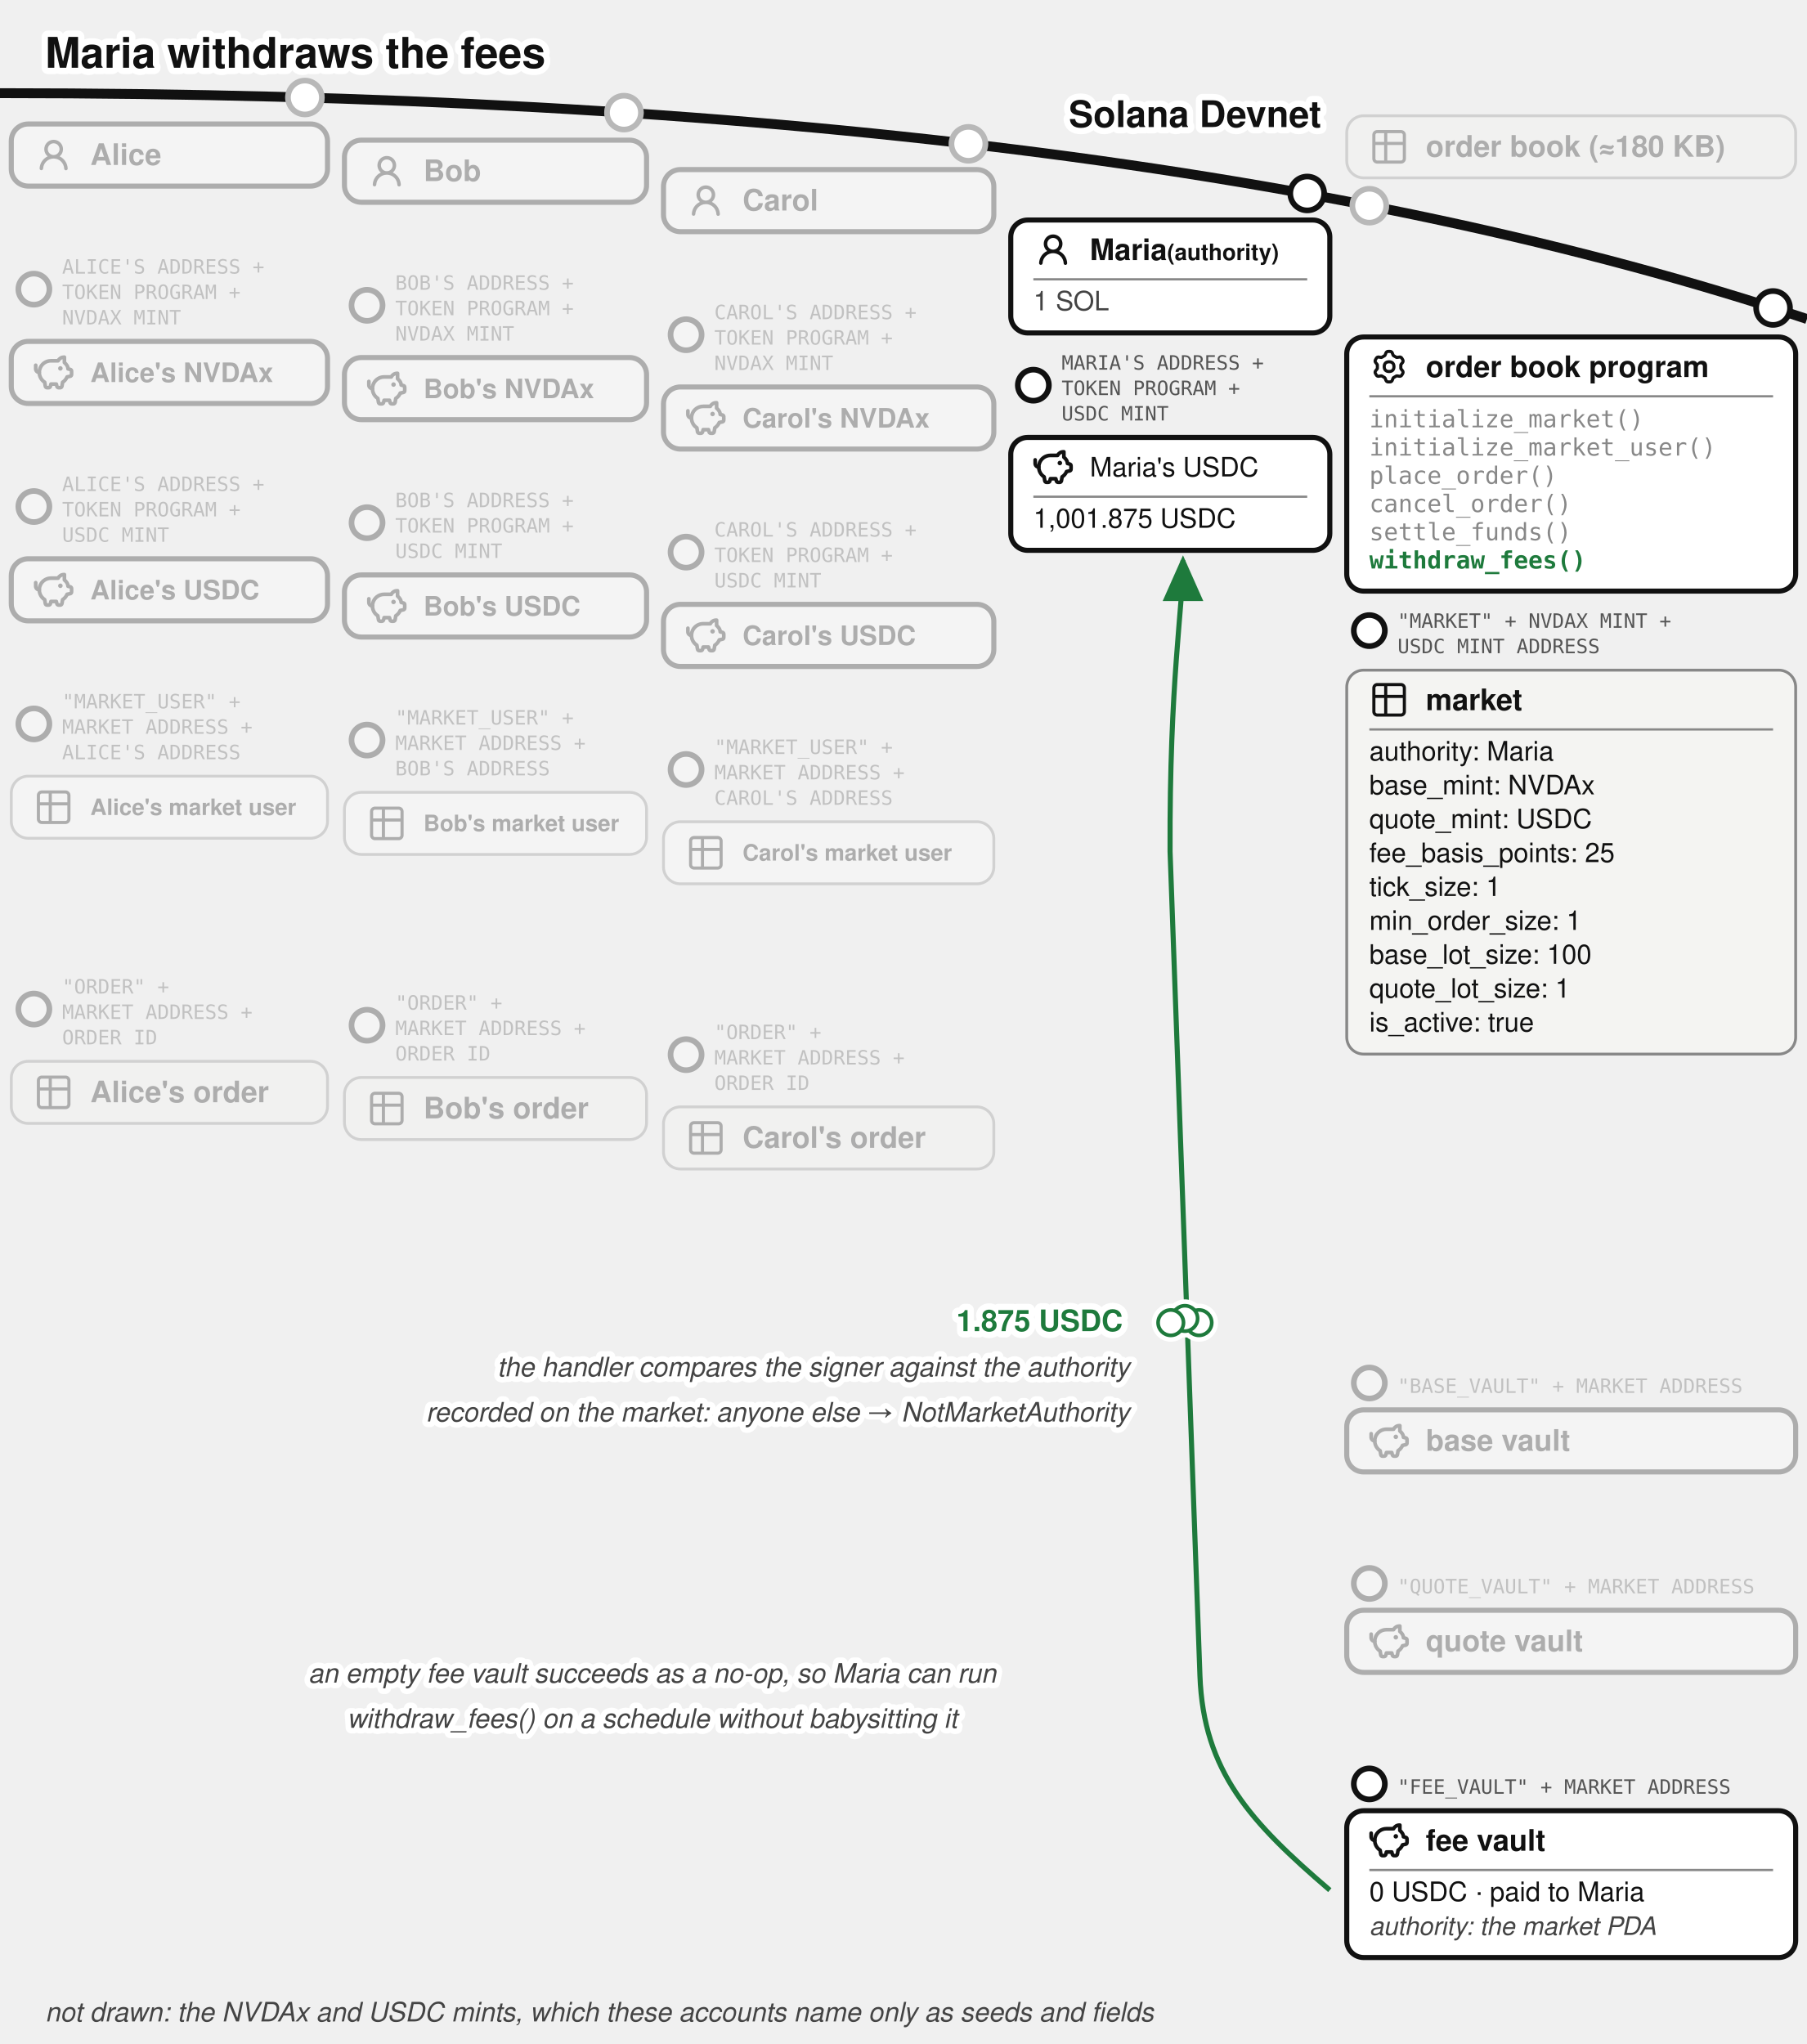
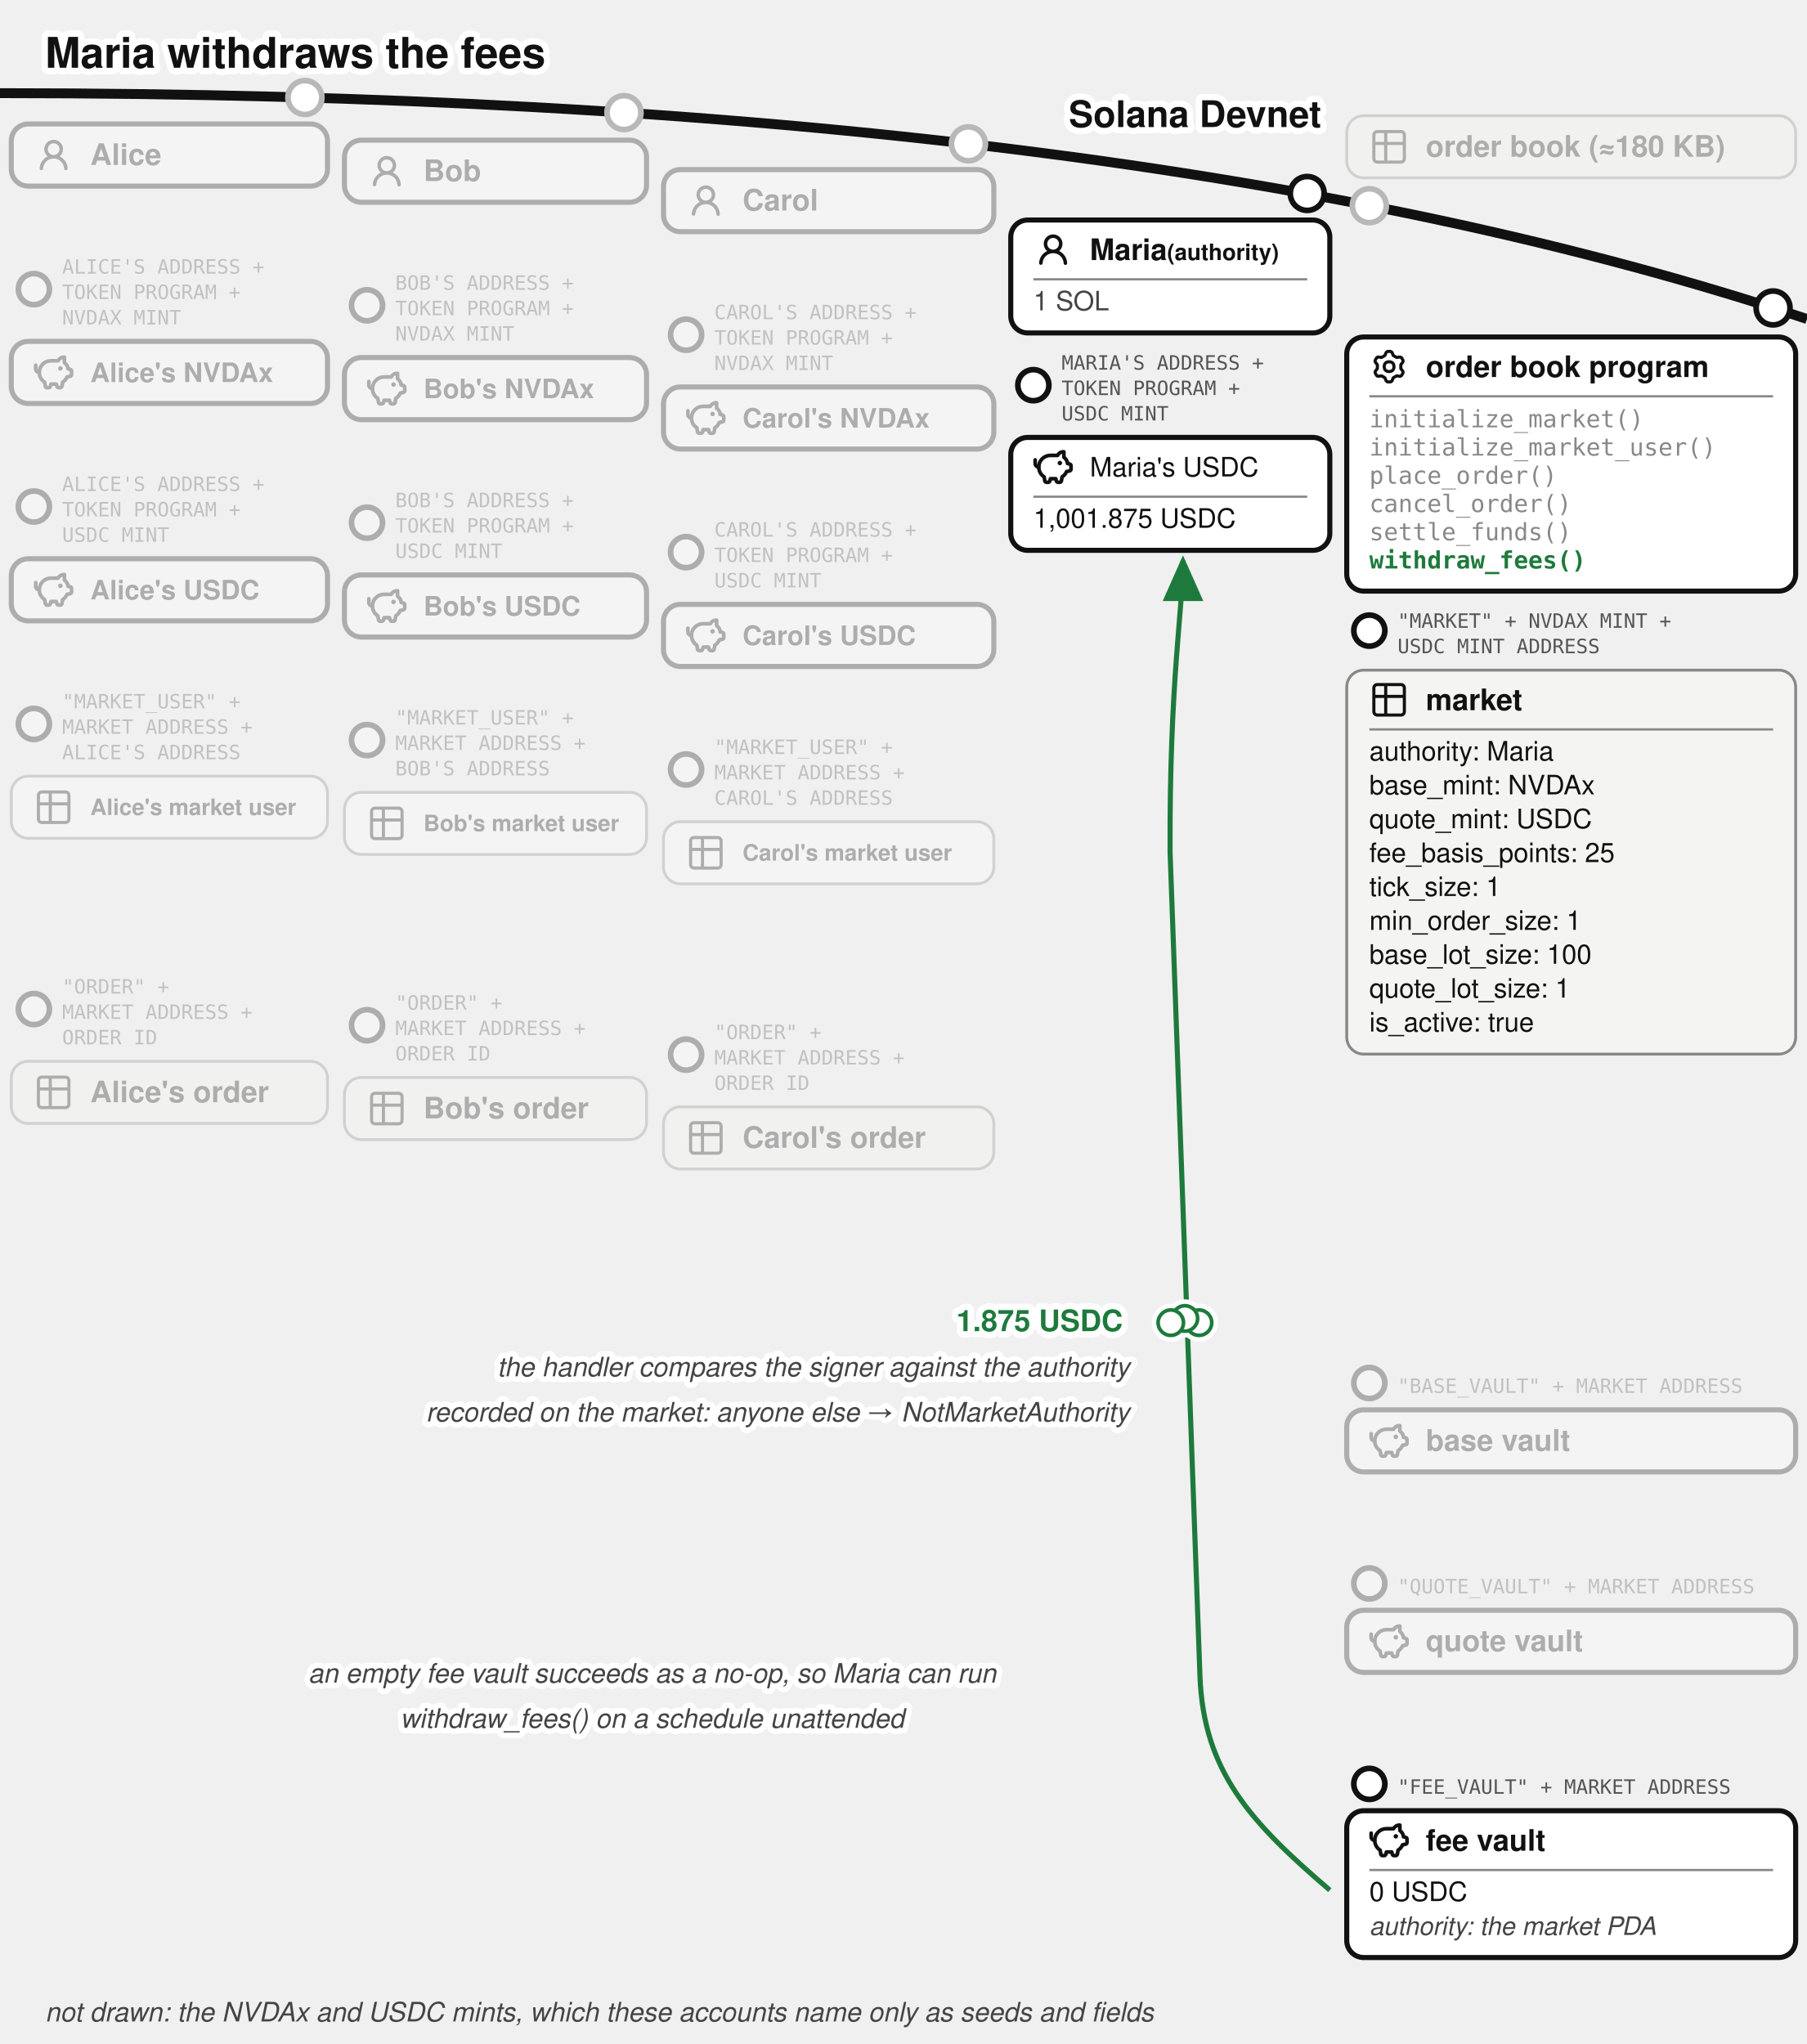
<svg xmlns="http://www.w3.org/2000/svg" viewBox="0 0 640 724" font-family="'Denim INK', Helvetica, Arial, sans-serif" fill="#111">
  <text stroke="#fff" stroke-width="4.5" paint-order="stroke" stroke-linejoin="round" x="16" y="24" font-size="15" font-weight="bold">Maria withdraws the fees</text>
  <defs>
    <marker id="order-book-withdraw-fees-arr" markerWidth="9" markerHeight="8" refX="8" refY="4" orient="auto">
      <path d="M0,0 L9,4 L0,8 z" fill="#1e7a3c" />
    </marker>
  </defs>
  <path d="M 0,33 Q 400,33 640,113" fill="none" stroke="#111" stroke-width="3.5" />
  <text stroke="#fff" stroke-width="4.5" paint-order="stroke" stroke-linejoin="round" x="468" y="45" font-size="13" font-weight="bold" text-anchor="end">Solana Devnet</text>
  <circle cx="485" cy="72.865" r="7" fill="#fff" />
  <g opacity="0.3">
    <circle cx="485" cy="72.865" r="6" fill="#fff" stroke="#111" stroke-width="2" />
    <rect x="477" y="41" width="159" height="22" rx="6" fill="#f4f4f2" stroke="#888" />
    <g transform="translate(485,45)">
      <g transform="translate(-0.195,-0.195) scale(0.6)" fill="none" stroke="#111" stroke-linecap="round" stroke-linejoin="round" stroke-width="1.843">
        <path d="M3 5a2 2 0 0 1 2-2h14a2 2 0 0 1 2 2v14a2 2 0 0 1-2 2H5a2 2 0 0 1-2-2zm0 5h18M10 3v18" />
      </g>
    </g>
    <text x="505" y="55.5" font-size="10.5" font-weight="bold">order book (≈180 KB)</text>
  </g>
  <circle cx="108" cy="34.543" r="7" fill="#fff" />
  <g opacity="0.3">
    <circle cx="108" cy="34.543" r="6" fill="#fff" stroke="#111" stroke-width="2" />
    <rect x="4" y="43.917" width="112" height="22" rx="6" fill="#fff" stroke="#111" stroke-width="1.8" />
    <g transform="translate(12,47.9168)">
      <g transform="translate(0.36,0.767) scale(0.8301)" fill="#111">
        <path d="M10.561 8.073a6 6 0 0 1 3.432 5.142a.75.75 0 1 1-1.498.07a4.5 4.5 0 0 0-8.99 0a.75.75 0 0 1-1.498-.07a6 6 0 0 1 3.431-5.142a3.999 3.999 0 1 1 5.123 0M10.5 5a2.5 2.5 0 1 0-5 0a2.5 2.5 0 0 0 5 0" />
      </g>
    </g>
    <text x="32" y="58.42" font-size="10.5" font-weight="bold">Alice</text>
  </g>
  <circle cx="221" cy="39.89" r="7" fill="#fff" />
  <g opacity="0.3">
    <circle cx="221" cy="39.89" r="6" fill="#fff" stroke="#111" stroke-width="2" />
    <rect x="122" y="49.644" width="107" height="22" rx="6" fill="#fff" stroke="#111" stroke-width="1.8" />
    <g transform="translate(130,53.6439)">
      <g transform="translate(0.36,0.767) scale(0.8301)" fill="#111">
        <path d="M10.561 8.073a6 6 0 0 1 3.432 5.142a.75.75 0 1 1-1.498.07a4.5 4.5 0 0 0-8.99 0a.75.75 0 0 1-1.498-.07a6 6 0 0 1 3.431-5.142a3.999 3.999 0 1 1 5.123 0M10.5 5a2.5 2.5 0 1 0-5 0a2.5 2.5 0 0 0 5 0" />
      </g>
    </g>
    <text x="150" y="64.14" font-size="10.5" font-weight="bold">Bob</text>
  </g>
  <circle cx="343" cy="50.945" r="7" fill="#fff" />
  <g opacity="0.3">
    <circle cx="343" cy="50.945" r="6" fill="#fff" stroke="#111" stroke-width="2" />
    <rect x="235" y="60.062" width="117" height="22" rx="6" fill="#fff" stroke="#111" stroke-width="1.8" />
    <g transform="translate(243,64.0617)">
      <g transform="translate(0.36,0.767) scale(0.8301)" fill="#111">
        <path d="M10.561 8.073a6 6 0 0 1 3.432 5.142a.75.75 0 1 1-1.498.07a4.5 4.5 0 0 0-8.99 0a.75.75 0 0 1-1.498-.07a6 6 0 0 1 3.431-5.142a3.999 3.999 0 1 1 5.123 0M10.5 5a2.5 2.5 0 1 0-5 0a2.5 2.5 0 0 0 5 0" />
      </g>
    </g>
    <text x="263" y="74.56" font-size="10.5" font-weight="bold">Carol</text>
  </g>
  <g>
    <circle cx="463" cy="68.524" r="6" fill="#fff" stroke="#111" stroke-width="2" />
    <rect x="358" y="77.936" width="113" height="40" rx="6" fill="#fff" stroke="#111" stroke-width="1.8" />
    <g transform="translate(366,81.4364)">
      <g transform="translate(0.36,0.767) scale(0.8301)" fill="#111">
        <path d="M10.561 8.073a6 6 0 0 1 3.432 5.142a.75.75 0 1 1-1.498.07a4.5 4.5 0 0 0-8.99 0a.75.75 0 0 1-1.498-.07a6 6 0 0 1 3.431-5.142a3.999 3.999 0 1 1 5.123 0M10.5 5a2.5 2.5 0 1 0-5 0a2.5 2.5 0 0 0 5 0" />
      </g>
    </g>
    <text x="386" y="92.111" font-size="10.5" font-weight="bold">Maria<tspan font-size="8"> (authority)</tspan>
    </text>
    <line x1="366" y1="98.936" x2="463" y2="98.936" stroke="#888" stroke-width="0.8" />
    <text x="366" y="109.936" font-size="9.5" fill="#444">1 SOL</text>
  </g>
  <g opacity="0.3">
    <circle cx="12" cy="102.417" r="5.5" fill="#fff" stroke="#111" stroke-width="2" />
    <text x="22" y="96.917" font-size="7" font-family="'DejaVu Sans Mono', monospace" fill="#555">ALICE'S ADDRESS +</text>
    <text x="22" y="105.917" font-size="7" font-family="'DejaVu Sans Mono', monospace" fill="#555">TOKEN PROGRAM +</text>
    <text x="22" y="114.917" font-size="7" font-family="'DejaVu Sans Mono', monospace" fill="#555">NVDAX MINT</text>
    <rect x="4" y="120.917" width="112" height="22" rx="6" fill="#fff" stroke="#111" stroke-width="1.8" />
    <g transform="translate(12,124.917)">
      <g transform="translate(-0.624,-0.624) scale(0.6353)" fill="none" stroke="#111" stroke-linecap="round" stroke-linejoin="round" stroke-width="2.047">
        <path d="M14.5 5.5h-4A6.5 6.5 0 0 0 7 17.478l.288 1.738c.07.423.105.635.202.798a1 1 0 0 0 .49.416c.178.07.392.07.822.07c.397 0 .596 0 .764-.062a1 1 0 0 0 .479-.374c.1-.148.15-.34.246-.727l.209-.837h3l.21.837c.096.386.144.58.245.727a1 1 0 0 0 .479.374c.168.062.367.062.764.062c.43 0 .644 0 .821-.07a1 1 0 0 0 .49-.416c.098-.163.133-.375.203-.798L17 17.478a6.5 6.5 0 0 0 2.502-2.978l.89-.178c.77-.154 1.155-.231 1.381-.508c.227-.276.227-.669.227-1.453v-.3c0-.75 0-1.124-.212-1.396c-.212-.27-.575-.362-1.303-.544L20 10c0-1.5-1.167-2.833-2-3.5v-3h-.264c-1.37 0-2.623.774-3.236 2" />
        <path d="M15.875 9.75h-.125m.25 0a.25.25 0 1 1-.5 0a.25.25 0 0 1 .5 0M2 8v2a2 2 0 0 0 2 2" />
      </g>
    </g>
    <text x="32" y="135.317" font-size="9.5" font-weight="bold">Alice's NVDAx</text>
  </g>
  <g opacity="0.3">
    <circle cx="130" cy="108.144" r="5.5" fill="#fff" stroke="#111" stroke-width="2" />
    <text x="140" y="102.644" font-size="7" font-family="'DejaVu Sans Mono', monospace" fill="#555">BOB'S ADDRESS +</text>
    <text x="140" y="111.644" font-size="7" font-family="'DejaVu Sans Mono', monospace" fill="#555">TOKEN PROGRAM +</text>
    <text x="140" y="120.644" font-size="7" font-family="'DejaVu Sans Mono', monospace" fill="#555">NVDAX MINT</text>
    <rect x="122" y="126.644" width="107" height="22" rx="6" fill="#fff" stroke="#111" stroke-width="1.8" />
    <g transform="translate(130,130.644)">
      <g transform="translate(-0.624,-0.624) scale(0.6353)" fill="none" stroke="#111" stroke-linecap="round" stroke-linejoin="round" stroke-width="2.047">
        <path d="M14.5 5.5h-4A6.5 6.5 0 0 0 7 17.478l.288 1.738c.07.423.105.635.202.798a1 1 0 0 0 .49.416c.178.07.392.07.822.07c.397 0 .596 0 .764-.062a1 1 0 0 0 .479-.374c.1-.148.15-.34.246-.727l.209-.837h3l.21.837c.096.386.144.58.245.727a1 1 0 0 0 .479.374c.168.062.367.062.764.062c.43 0 .644 0 .821-.07a1 1 0 0 0 .49-.416c.098-.163.133-.375.203-.798L17 17.478a6.5 6.5 0 0 0 2.502-2.978l.89-.178c.77-.154 1.155-.231 1.381-.508c.227-.276.227-.669.227-1.453v-.3c0-.75 0-1.124-.212-1.396c-.212-.27-.575-.362-1.303-.544L20 10c0-1.5-1.167-2.833-2-3.5v-3h-.264c-1.37 0-2.623.774-3.236 2" />
        <path d="M15.875 9.75h-.125m.25 0a.25.25 0 1 1-.5 0a.25.25 0 0 1 .5 0M2 8v2a2 2 0 0 0 2 2" />
      </g>
    </g>
    <text x="150" y="141.044" font-size="9.5" font-weight="bold">Bob's NVDAx</text>
  </g>
  <g opacity="0.3">
    <circle cx="243" cy="118.562" r="5.5" fill="#fff" stroke="#111" stroke-width="2" />
    <text x="253" y="113.062" font-size="7" font-family="'DejaVu Sans Mono', monospace" fill="#555">CAROL'S ADDRESS +</text>
    <text x="253" y="122.062" font-size="7" font-family="'DejaVu Sans Mono', monospace" fill="#555">TOKEN PROGRAM +</text>
    <text x="253" y="131.062" font-size="7" font-family="'DejaVu Sans Mono', monospace" fill="#555">NVDAX MINT</text>
    <rect x="235" y="137.062" width="117" height="22" rx="6" fill="#fff" stroke="#111" stroke-width="1.8" />
    <g transform="translate(243,141.062)">
      <g transform="translate(-0.624,-0.624) scale(0.6353)" fill="none" stroke="#111" stroke-linecap="round" stroke-linejoin="round" stroke-width="2.047">
        <path d="M14.5 5.5h-4A6.5 6.5 0 0 0 7 17.478l.288 1.738c.07.423.105.635.202.798a1 1 0 0 0 .49.416c.178.07.392.07.822.07c.397 0 .596 0 .764-.062a1 1 0 0 0 .479-.374c.1-.148.15-.34.246-.727l.209-.837h3l.21.837c.096.386.144.58.245.727a1 1 0 0 0 .479.374c.168.062.367.062.764.062c.43 0 .644 0 .821-.07a1 1 0 0 0 .49-.416c.098-.163.133-.375.203-.798L17 17.478a6.5 6.5 0 0 0 2.502-2.978l.89-.178c.77-.154 1.155-.231 1.381-.508c.227-.276.227-.669.227-1.453v-.3c0-.75 0-1.124-.212-1.396c-.212-.27-.575-.362-1.303-.544L20 10c0-1.5-1.167-2.833-2-3.5v-3h-.264c-1.37 0-2.623.774-3.236 2" />
        <path d="M15.875 9.75h-.125m.25 0a.25.25 0 1 1-.5 0a.25.25 0 0 1 .5 0M2 8v2a2 2 0 0 0 2 2" />
      </g>
    </g>
    <text x="263" y="151.462" font-size="9.5" font-weight="bold">Carol's NVDAx</text>
  </g>
  <g opacity="0.3">
    <circle cx="12" cy="179.417" r="5.5" fill="#fff" stroke="#111" stroke-width="2" />
    <text x="22" y="173.917" font-size="7" font-family="'DejaVu Sans Mono', monospace" fill="#555">ALICE'S ADDRESS +</text>
    <text x="22" y="182.917" font-size="7" font-family="'DejaVu Sans Mono', monospace" fill="#555">TOKEN PROGRAM +</text>
    <text x="22" y="191.917" font-size="7" font-family="'DejaVu Sans Mono', monospace" fill="#555">USDC MINT</text>
    <rect x="4" y="197.917" width="112" height="22" rx="6" fill="#fff" stroke="#111" stroke-width="1.8" />
    <g transform="translate(12,201.917)">
      <g transform="translate(-0.624,-0.624) scale(0.6353)" fill="none" stroke="#111" stroke-linecap="round" stroke-linejoin="round" stroke-width="2.047">
        <path d="M14.5 5.5h-4A6.5 6.5 0 0 0 7 17.478l.288 1.738c.07.423.105.635.202.798a1 1 0 0 0 .49.416c.178.07.392.07.822.07c.397 0 .596 0 .764-.062a1 1 0 0 0 .479-.374c.1-.148.15-.34.246-.727l.209-.837h3l.21.837c.096.386.144.58.245.727a1 1 0 0 0 .479.374c.168.062.367.062.764.062c.43 0 .644 0 .821-.07a1 1 0 0 0 .49-.416c.098-.163.133-.375.203-.798L17 17.478a6.5 6.5 0 0 0 2.502-2.978l.89-.178c.77-.154 1.155-.231 1.381-.508c.227-.276.227-.669.227-1.453v-.3c0-.75 0-1.124-.212-1.396c-.212-.27-.575-.362-1.303-.544L20 10c0-1.5-1.167-2.833-2-3.5v-3h-.264c-1.37 0-2.623.774-3.236 2" />
        <path d="M15.875 9.75h-.125m.25 0a.25.25 0 1 1-.5 0a.25.25 0 0 1 .5 0M2 8v2a2 2 0 0 0 2 2" />
      </g>
    </g>
    <text x="32" y="212.317" font-size="9.5" font-weight="bold">Alice's USDC</text>
  </g>
  <g opacity="0.3">
    <circle cx="130" cy="185.144" r="5.5" fill="#fff" stroke="#111" stroke-width="2" />
    <text x="140" y="179.644" font-size="7" font-family="'DejaVu Sans Mono', monospace" fill="#555">BOB'S ADDRESS +</text>
    <text x="140" y="188.644" font-size="7" font-family="'DejaVu Sans Mono', monospace" fill="#555">TOKEN PROGRAM +</text>
    <text x="140" y="197.644" font-size="7" font-family="'DejaVu Sans Mono', monospace" fill="#555">USDC MINT</text>
    <rect x="122" y="203.644" width="107" height="22" rx="6" fill="#fff" stroke="#111" stroke-width="1.8" />
    <g transform="translate(130,207.644)">
      <g transform="translate(-0.624,-0.624) scale(0.6353)" fill="none" stroke="#111" stroke-linecap="round" stroke-linejoin="round" stroke-width="2.047">
        <path d="M14.5 5.5h-4A6.5 6.5 0 0 0 7 17.478l.288 1.738c.07.423.105.635.202.798a1 1 0 0 0 .49.416c.178.07.392.07.822.07c.397 0 .596 0 .764-.062a1 1 0 0 0 .479-.374c.1-.148.15-.34.246-.727l.209-.837h3l.21.837c.096.386.144.58.245.727a1 1 0 0 0 .479.374c.168.062.367.062.764.062c.43 0 .644 0 .821-.07a1 1 0 0 0 .49-.416c.098-.163.133-.375.203-.798L17 17.478a6.5 6.5 0 0 0 2.502-2.978l.89-.178c.77-.154 1.155-.231 1.381-.508c.227-.276.227-.669.227-1.453v-.3c0-.75 0-1.124-.212-1.396c-.212-.27-.575-.362-1.303-.544L20 10c0-1.5-1.167-2.833-2-3.5v-3h-.264c-1.37 0-2.623.774-3.236 2" />
        <path d="M15.875 9.75h-.125m.25 0a.25.25 0 1 1-.5 0a.25.25 0 0 1 .5 0M2 8v2a2 2 0 0 0 2 2" />
      </g>
    </g>
    <text x="150" y="218.044" font-size="9.5" font-weight="bold">Bob's USDC</text>
  </g>
  <g opacity="0.3">
    <circle cx="243" cy="195.562" r="5.5" fill="#fff" stroke="#111" stroke-width="2" />
    <text x="253" y="190.062" font-size="7" font-family="'DejaVu Sans Mono', monospace" fill="#555">CAROL'S ADDRESS +</text>
    <text x="253" y="199.062" font-size="7" font-family="'DejaVu Sans Mono', monospace" fill="#555">TOKEN PROGRAM +</text>
    <text x="253" y="208.062" font-size="7" font-family="'DejaVu Sans Mono', monospace" fill="#555">USDC MINT</text>
    <rect x="235" y="214.062" width="117" height="22" rx="6" fill="#fff" stroke="#111" stroke-width="1.8" />
    <g transform="translate(243,218.062)">
      <g transform="translate(-0.624,-0.624) scale(0.6353)" fill="none" stroke="#111" stroke-linecap="round" stroke-linejoin="round" stroke-width="2.047">
        <path d="M14.5 5.5h-4A6.5 6.5 0 0 0 7 17.478l.288 1.738c.07.423.105.635.202.798a1 1 0 0 0 .49.416c.178.07.392.07.822.07c.397 0 .596 0 .764-.062a1 1 0 0 0 .479-.374c.1-.148.15-.34.246-.727l.209-.837h3l.21.837c.096.386.144.58.245.727a1 1 0 0 0 .479.374c.168.062.367.062.764.062c.43 0 .644 0 .821-.07a1 1 0 0 0 .49-.416c.098-.163.133-.375.203-.798L17 17.478a6.5 6.5 0 0 0 2.502-2.978l.89-.178c.77-.154 1.155-.231 1.381-.508c.227-.276.227-.669.227-1.453v-.3c0-.75 0-1.124-.212-1.396c-.212-.27-.575-.362-1.303-.544L20 10c0-1.5-1.167-2.833-2-3.5v-3h-.264c-1.37 0-2.623.774-3.236 2" />
        <path d="M15.875 9.75h-.125m.25 0a.25.25 0 1 1-.5 0a.25.25 0 0 1 .5 0M2 8v2a2 2 0 0 0 2 2" />
      </g>
    </g>
    <text x="263" y="228.462" font-size="9.5" font-weight="bold">Carol's USDC</text>
  </g>
  <g>
    <circle cx="366" cy="136.436" r="5.5" fill="#fff" stroke="#111" stroke-width="2" />
    <text x="376" y="130.936" font-size="7" font-family="'DejaVu Sans Mono', monospace" fill="#555">MARIA'S ADDRESS +</text>
    <text x="376" y="139.936" font-size="7" font-family="'DejaVu Sans Mono', monospace" fill="#555">TOKEN PROGRAM +</text>
    <text x="376" y="148.936" font-size="7" font-family="'DejaVu Sans Mono', monospace" fill="#555">USDC MINT</text>
    <rect x="358" y="154.936" width="113" height="40" rx="6" fill="#fff" stroke="#111" stroke-width="1.8" />
    <g transform="translate(366,158.436)">
      <g transform="translate(-0.624,-0.624) scale(0.6353)" fill="none" stroke="#111" stroke-linecap="round" stroke-linejoin="round" stroke-width="2.047">
        <path d="M14.5 5.5h-4A6.5 6.5 0 0 0 7 17.478l.288 1.738c.07.423.105.635.202.798a1 1 0 0 0 .49.416c.178.07.392.07.822.07c.397 0 .596 0 .764-.062a1 1 0 0 0 .479-.374c.1-.148.15-.34.246-.727l.209-.837h3l.21.837c.096.386.144.58.245.727a1 1 0 0 0 .479.374c.168.062.367.062.764.062c.43 0 .644 0 .821-.07a1 1 0 0 0 .49-.416c.098-.163.133-.375.203-.798L17 17.478a6.5 6.5 0 0 0 2.502-2.978l.89-.178c.77-.154 1.155-.231 1.381-.508c.227-.276.227-.669.227-1.453v-.3c0-.75 0-1.124-.212-1.396c-.212-.27-.575-.362-1.303-.544L20 10c0-1.5-1.167-2.833-2-3.5v-3h-.264c-1.37 0-2.623.774-3.236 2" />
        <path d="M15.875 9.75h-.125m.25 0a.25.25 0 1 1-.5 0a.25.25 0 0 1 .5 0M2 8v2a2 2 0 0 0 2 2" />
      </g>
    </g>
    <text x="386" y="168.761" font-size="9.5">Maria's USDC</text>
    <line x1="366" y1="175.936" x2="463" y2="175.936" stroke="#888" stroke-width="0.8" />
    <text x="366" y="186.936" font-size="9.5">1,001.875 USDC</text>
  </g>
  <g opacity="0.3">
    <circle cx="12" cy="256.417" r="5.5" fill="#fff" stroke="#111" stroke-width="2" />
    <text x="22" y="250.917" font-size="7" font-family="'DejaVu Sans Mono', monospace" fill="#555">"MARKET_USER" +</text>
    <text x="22" y="259.917" font-size="7" font-family="'DejaVu Sans Mono', monospace" fill="#555">MARKET ADDRESS +</text>
    <text x="22" y="268.917" font-size="7" font-family="'DejaVu Sans Mono', monospace" fill="#555">ALICE'S ADDRESS</text>
    <rect x="4" y="274.917" width="112" height="22" rx="6" fill="#fff" stroke="#888" />
    <g transform="translate(12,278.917)">
      <g transform="translate(-0.195,-0.195) scale(0.6)" fill="none" stroke="#111" stroke-linecap="round" stroke-linejoin="round" stroke-width="1.843">
        <path d="M3 5a2 2 0 0 1 2-2h14a2 2 0 0 1 2 2v14a2 2 0 0 1-2 2H5a2 2 0 0 1-2-2zm0 5h18M10 3v18" />
      </g>
    </g>
    <text x="32" y="288.67" font-size="8" font-weight="bold">Alice's market user</text>
  </g>
  <g opacity="0.3">
    <circle cx="130" cy="262.144" r="5.5" fill="#fff" stroke="#111" stroke-width="2" />
    <text x="140" y="256.644" font-size="7" font-family="'DejaVu Sans Mono', monospace" fill="#555">"MARKET_USER" +</text>
    <text x="140" y="265.644" font-size="7" font-family="'DejaVu Sans Mono', monospace" fill="#555">MARKET ADDRESS +</text>
    <text x="140" y="274.644" font-size="7" font-family="'DejaVu Sans Mono', monospace" fill="#555">BOB'S ADDRESS</text>
    <rect x="122" y="280.644" width="107" height="22" rx="6" fill="#fff" stroke="#888" />
    <g transform="translate(130,284.644)">
      <g transform="translate(-0.195,-0.195) scale(0.6)" fill="none" stroke="#111" stroke-linecap="round" stroke-linejoin="round" stroke-width="1.843">
        <path d="M3 5a2 2 0 0 1 2-2h14a2 2 0 0 1 2 2v14a2 2 0 0 1-2 2H5a2 2 0 0 1-2-2zm0 5h18M10 3v18" />
      </g>
    </g>
    <text x="150" y="294.39" font-size="8" font-weight="bold">Bob's market user</text>
  </g>
  <g opacity="0.3">
    <circle cx="243" cy="272.562" r="5.5" fill="#fff" stroke="#111" stroke-width="2" />
    <text x="253" y="267.062" font-size="7" font-family="'DejaVu Sans Mono', monospace" fill="#555">"MARKET_USER" +</text>
    <text x="253" y="276.062" font-size="7" font-family="'DejaVu Sans Mono', monospace" fill="#555">MARKET ADDRESS +</text>
    <text x="253" y="285.062" font-size="7" font-family="'DejaVu Sans Mono', monospace" fill="#555">CAROL'S ADDRESS</text>
    <rect x="235" y="291.062" width="117" height="22" rx="6" fill="#fff" stroke="#888" />
    <g transform="translate(243,295.062)">
      <g transform="translate(-0.195,-0.195) scale(0.6)" fill="none" stroke="#111" stroke-linecap="round" stroke-linejoin="round" stroke-width="1.843">
        <path d="M3 5a2 2 0 0 1 2-2h14a2 2 0 0 1 2 2v14a2 2 0 0 1-2 2H5a2 2 0 0 1-2-2zm0 5h18M10 3v18" />
      </g>
    </g>
    <text x="263" y="304.81" font-size="8" font-weight="bold">Carol's market user</text>
  </g>
  <g opacity="0.3">
    <circle cx="12" cy="357.417" r="5.5" fill="#fff" stroke="#111" stroke-width="2" />
    <text x="22" y="351.917" font-size="7" font-family="'DejaVu Sans Mono', monospace" fill="#555">"ORDER" +</text>
    <text x="22" y="360.917" font-size="7" font-family="'DejaVu Sans Mono', monospace" fill="#555">MARKET ADDRESS +</text>
    <text x="22" y="369.917" font-size="7" font-family="'DejaVu Sans Mono', monospace" fill="#555">ORDER ID</text>
    <rect x="4" y="375.917" width="112" height="22" rx="6" fill="#f4f4f2" stroke="#888" />
    <g transform="translate(12,379.917)">
      <g transform="translate(-0.195,-0.195) scale(0.6)" fill="none" stroke="#111" stroke-linecap="round" stroke-linejoin="round" stroke-width="1.843">
        <path d="M3 5a2 2 0 0 1 2-2h14a2 2 0 0 1 2 2v14a2 2 0 0 1-2 2H5a2 2 0 0 1-2-2zm0 5h18M10 3v18" />
      </g>
    </g>
    <text x="32" y="390.42" font-size="10.5" font-weight="bold">Alice's order</text>
  </g>
  <g opacity="0.3">
    <circle cx="130" cy="363.144" r="5.5" fill="#fff" stroke="#111" stroke-width="2" />
    <text x="140" y="357.644" font-size="7" font-family="'DejaVu Sans Mono', monospace" fill="#555">"ORDER" +</text>
    <text x="140" y="366.644" font-size="7" font-family="'DejaVu Sans Mono', monospace" fill="#555">MARKET ADDRESS +</text>
    <text x="140" y="375.644" font-size="7" font-family="'DejaVu Sans Mono', monospace" fill="#555">ORDER ID</text>
    <rect x="122" y="381.644" width="107" height="22" rx="6" fill="#f4f4f2" stroke="#888" />
    <g transform="translate(130,385.644)">
      <g transform="translate(-0.195,-0.195) scale(0.6)" fill="none" stroke="#111" stroke-linecap="round" stroke-linejoin="round" stroke-width="1.843">
        <path d="M3 5a2 2 0 0 1 2-2h14a2 2 0 0 1 2 2v14a2 2 0 0 1-2 2H5a2 2 0 0 1-2-2zm0 5h18M10 3v18" />
      </g>
    </g>
    <text x="150" y="396.14" font-size="10.5" font-weight="bold">Bob's order</text>
  </g>
  <g opacity="0.3">
    <circle cx="243" cy="373.562" r="5.5" fill="#fff" stroke="#111" stroke-width="2" />
    <text x="253" y="368.062" font-size="7" font-family="'DejaVu Sans Mono', monospace" fill="#555">"ORDER" +</text>
    <text x="253" y="377.062" font-size="7" font-family="'DejaVu Sans Mono', monospace" fill="#555">MARKET ADDRESS +</text>
    <text x="253" y="386.062" font-size="7" font-family="'DejaVu Sans Mono', monospace" fill="#555">ORDER ID</text>
    <rect x="235" y="392.062" width="117" height="22" rx="6" fill="#f4f4f2" stroke="#888" />
    <g transform="translate(243,396.062)">
      <g transform="translate(-0.195,-0.195) scale(0.6)" fill="none" stroke="#111" stroke-linecap="round" stroke-linejoin="round" stroke-width="1.843">
        <path d="M3 5a2 2 0 0 1 2-2h14a2 2 0 0 1 2 2v14a2 2 0 0 1-2 2H5a2 2 0 0 1-2-2zm0 5h18M10 3v18" />
      </g>
    </g>
    <text x="263" y="406.56" font-size="10.5" font-weight="bold">Carol's order</text>
  </g>
  <g>
    <circle cx="628" cy="109.082" r="6" fill="#fff" stroke="#111" stroke-width="2" />
    <rect x="477" y="119.37" width="159" height="90" rx="6" fill="#fff" stroke="#111" stroke-width="1.8" />
    <g transform="translate(485,122.87)">
      <g transform="translate(0.951,0.952) scale(0.864)" fill="none" stroke="#111" stroke-linecap="round" stroke-linejoin="round" stroke-width="1.28">
        <path d="M11.808 7.727c0 .05.017.1.048.14l.667.84a.96.96 0 0 1 .082 1.08l-.392.676a.96.96 0 0 1-.975.47l-1.063-.16a.23.23 0 0 0-.145.027l-1.26.727a.23.23 0 0 0-.096.112l-.392 1a.96.96 0 0 1-.893.611h-.782a.96.96 0 0 1-.893-.61l-.392-1a.23.23 0 0 0-.096-.113L3.967 10.8a.23.23 0 0 0-.145-.028l-1.063.162a.96.96 0 0 1-.976-.47l-.39-.677a.96.96 0 0 1 .08-1.08l.67-.84a.22.22 0 0 0 .05-.14V6.273c0-.05-.018-.1-.05-.14l-.67-.84a.96.96 0 0 1-.08-1.08l.39-.676a.96.96 0 0 1 .976-.47l1.06.16a.23.23 0 0 0 .145-.027l1.262-.73a.23.23 0 0 0 .096-.113l.394-.996A.96.96 0 0 1 6.61.75h.784a.96.96 0 0 1 .893.61l.392.997q.028.075.096.116l1.26.727a.23.23 0 0 0 .145.028l1.062-.162a.96.96 0 0 1 .976.47l.391.677a.96.96 0 0 1-.081 1.08l-.67.84a.22.22 0 0 0-.049.14v1.454Z" />
        <path d="M7 8.996c1.277 0 1.996-.719 1.996-1.996S8.277 5.004 7 5.004S5.004 5.723 5.004 7S5.723 8.996 7 8.996" />
      </g>
    </g>
    <text x="505" y="133.545" font-size="10.5" font-weight="bold">order book program</text>
    <line x1="485" y1="140.37" x2="628" y2="140.37" stroke="#888" stroke-width="0.8" />
    <text x="485" y="151.37" font-size="8.5" font-family="'DejaVu Sans Mono', Menlo, monospace" fill="#888">initialize_market()</text>
    <text x="485" y="161.37" font-size="8.5" font-family="'DejaVu Sans Mono', Menlo, monospace" fill="#888">initialize_market_user()</text>
    <text x="485" y="171.37" font-size="8.5" font-family="'DejaVu Sans Mono', Menlo, monospace" fill="#888">place_order()</text>
    <text x="485" y="181.37" font-size="8.5" font-family="'DejaVu Sans Mono', Menlo, monospace" fill="#888">cancel_order()</text>
    <text x="485" y="191.37" font-size="8.5" font-family="'DejaVu Sans Mono', Menlo, monospace" fill="#888">settle_funds()</text>
    <text x="485" y="201.37" font-size="8.5" font-family="'DejaVu Sans Mono', Menlo, monospace" font-weight="bold" fill="#1e7a3c">withdraw_fees()</text>
  </g>
  <g>
    <circle cx="485" cy="223.37" r="5.5" fill="#fff" stroke="#111" stroke-width="2" />
    <text x="495" y="222.37" font-size="7" font-family="'DejaVu Sans Mono', monospace" fill="#555">"MARKET" + NVDAX MINT +</text>
    <text x="495" y="231.37" font-size="7" font-family="'DejaVu Sans Mono', monospace" fill="#555">USDC MINT ADDRESS</text>
    <rect x="477" y="237.37" width="159" height="136" rx="6" fill="#f4f4f2" stroke="#888" />
    <g transform="translate(485,240.87)">
      <g transform="translate(-0.195,-0.195) scale(0.6)" fill="none" stroke="#111" stroke-linecap="round" stroke-linejoin="round" stroke-width="1.843">
        <path d="M3 5a2 2 0 0 1 2-2h14a2 2 0 0 1 2 2v14a2 2 0 0 1-2 2H5a2 2 0 0 1-2-2zm0 5h18M10 3v18" />
      </g>
    </g>
    <text x="505" y="251.545" font-size="10.5" font-weight="bold">market</text>
    <line x1="485" y1="258.37" x2="628" y2="258.37" stroke="#888" stroke-width="0.8" />
    <text x="485" y="269.37" font-size="9.5">authority: Maria</text>
    <text x="485" y="281.37" font-size="9.5">base_mint: NVDAx</text>
    <text x="485" y="293.37" font-size="9.5">quote_mint: USDC</text>
    <text x="485" y="305.37" font-size="9.5">fee_basis_points: 25</text>
    <text x="485" y="317.37" font-size="9.5">tick_size: 1</text>
    <text x="485" y="329.37" font-size="9.5">min_order_size: 1</text>
    <text x="485" y="341.37" font-size="9.5">base_lot_size: 100</text>
    <text x="485" y="353.37" font-size="9.5">quote_lot_size: 1</text>
    <text x="485" y="365.37" font-size="9.5">is_active: true</text>
  </g>
  <g opacity="0.3">
    <circle cx="485" cy="489.87" r="5.5" fill="#fff" stroke="#111" stroke-width="2" />
    <text x="495" y="493.37" font-size="7" font-family="'DejaVu Sans Mono', monospace" fill="#555">"BASE_VAULT" + MARKET ADDRESS</text>
    <rect x="477" y="499.37" width="159" height="22" rx="6" fill="#fff" stroke="#111" stroke-width="1.8" />
    <g transform="translate(485,503.37)">
      <g transform="translate(-0.624,-0.624) scale(0.6353)" fill="none" stroke="#111" stroke-linecap="round" stroke-linejoin="round" stroke-width="2.047">
        <path d="M14.5 5.5h-4A6.5 6.5 0 0 0 7 17.478l.288 1.738c.07.423.105.635.202.798a1 1 0 0 0 .49.416c.178.07.392.07.822.07c.397 0 .596 0 .764-.062a1 1 0 0 0 .479-.374c.1-.148.15-.34.246-.727l.209-.837h3l.21.837c.096.386.144.58.245.727a1 1 0 0 0 .479.374c.168.062.367.062.764.062c.43 0 .644 0 .821-.07a1 1 0 0 0 .49-.416c.098-.163.133-.375.203-.798L17 17.478a6.5 6.5 0 0 0 2.502-2.978l.89-.178c.77-.154 1.155-.231 1.381-.508c.227-.276.227-.669.227-1.453v-.3c0-.75 0-1.124-.212-1.396c-.212-.27-.575-.362-1.303-.544L20 10c0-1.5-1.167-2.833-2-3.5v-3h-.264c-1.37 0-2.623.774-3.236 2" />
        <path d="M15.875 9.75h-.125m.25 0a.25.25 0 1 1-.5 0a.25.25 0 0 1 .5 0M2 8v2a2 2 0 0 0 2 2" />
      </g>
    </g>
    <text x="505" y="513.87" font-size="10.5" font-weight="bold">base vault</text>
  </g>
  <g opacity="0.3">
    <circle cx="485" cy="560.87" r="5.5" fill="#fff" stroke="#111" stroke-width="2" />
    <text x="495" y="564.37" font-size="7" font-family="'DejaVu Sans Mono', monospace" fill="#555">"QUOTE_VAULT" + MARKET ADDRESS</text>
    <rect x="477" y="570.37" width="159" height="22" rx="6" fill="#fff" stroke="#111" stroke-width="1.8" />
    <g transform="translate(485,574.37)">
      <g transform="translate(-0.624,-0.624) scale(0.6353)" fill="none" stroke="#111" stroke-linecap="round" stroke-linejoin="round" stroke-width="2.047">
        <path d="M14.5 5.5h-4A6.5 6.5 0 0 0 7 17.478l.288 1.738c.07.423.105.635.202.798a1 1 0 0 0 .49.416c.178.07.392.07.822.07c.397 0 .596 0 .764-.062a1 1 0 0 0 .479-.374c.1-.148.15-.34.246-.727l.209-.837h3l.21.837c.096.386.144.58.245.727a1 1 0 0 0 .479.374c.168.062.367.062.764.062c.43 0 .644 0 .821-.07a1 1 0 0 0 .49-.416c.098-.163.133-.375.203-.798L17 17.478a6.5 6.5 0 0 0 2.502-2.978l.89-.178c.77-.154 1.155-.231 1.381-.508c.227-.276.227-.669.227-1.453v-.3c0-.75 0-1.124-.212-1.396c-.212-.27-.575-.362-1.303-.544L20 10c0-1.5-1.167-2.833-2-3.5v-3h-.264c-1.37 0-2.623.774-3.236 2" />
        <path d="M15.875 9.75h-.125m.25 0a.25.25 0 1 1-.5 0a.25.25 0 0 1 .5 0M2 8v2a2 2 0 0 0 2 2" />
      </g>
    </g>
    <text x="505" y="584.87" font-size="10.5" font-weight="bold">quote vault</text>
  </g>
  <g>
    <circle cx="485" cy="631.87" r="5.5" fill="#fff" stroke="#111" stroke-width="2" />
    <text x="495" y="635.37" font-size="7" font-family="'DejaVu Sans Mono', monospace" fill="#555">"FEE_VAULT" + MARKET ADDRESS</text>
    <rect x="477" y="641.37" width="159" height="52" rx="6" fill="#fff" stroke="#111" stroke-width="1.8" />
    <g transform="translate(485,644.87)">
      <g transform="translate(-0.624,-0.624) scale(0.6353)" fill="none" stroke="#111" stroke-linecap="round" stroke-linejoin="round" stroke-width="2.047">
        <path d="M14.5 5.5h-4A6.5 6.5 0 0 0 7 17.478l.288 1.738c.07.423.105.635.202.798a1 1 0 0 0 .49.416c.178.07.392.07.822.07c.397 0 .596 0 .764-.062a1 1 0 0 0 .479-.374c.1-.148.15-.34.246-.727l.209-.837h3l.21.837c.096.386.144.58.245.727a1 1 0 0 0 .479.374c.168.062.367.062.764.062c.43 0 .644 0 .821-.07a1 1 0 0 0 .49-.416c.098-.163.133-.375.203-.798L17 17.478a6.5 6.5 0 0 0 2.502-2.978l.89-.178c.77-.154 1.155-.231 1.381-.508c.227-.276.227-.669.227-1.453v-.3c0-.75 0-1.124-.212-1.396c-.212-.27-.575-.362-1.303-.544L20 10c0-1.5-1.167-2.833-2-3.5v-3h-.264c-1.37 0-2.623.774-3.236 2" />
        <path d="M15.875 9.75h-.125m.25 0a.25.25 0 1 1-.5 0a.25.25 0 0 1 .5 0M2 8v2a2 2 0 0 0 2 2" />
      </g>
    </g>
    <text x="505" y="655.545" font-size="10.5" font-weight="bold">fee vault</text>
    <line x1="485" y1="662.37" x2="628" y2="662.37" stroke="#888" stroke-width="0.8" />
-     <text x="485" y="673.37" font-size="9.5">0 USDC · paid to Maria</text>
+     <text x="485" y="673.37" font-size="9.5">0 USDC</text>
    <text x="485" y="685.37" font-size="9" font-style="italic" fill="#444">authority: the market PDA</text>
  </g>
  <path d="M 471,669.5 C 443,645.5 426.234,627.536 425,593.5 L 414.423,301.664 C 414.178,241.243 419,215.5 419,198.5" fill="none" stroke="#1e7a3c" stroke-width="1.8" marker-end="url(#order-book-withdraw-fees-arr)" />
  <text text-anchor="end" stroke="#fff" stroke-width="4.5" paint-order="stroke" stroke-linejoin="round" x="397.68" y="471.5" font-size="10.5" font-weight="bold" fill="#1e7a3c">1.875 USDC</text>
  <text stroke="#fff" stroke-width="4" paint-order="stroke" stroke-linejoin="round" x="400" y="487.5" font-size="9.5" font-style="italic" fill="#444" text-anchor="end">the handler compares the signer against the authority</text>
  <text stroke="#fff" stroke-width="4" paint-order="stroke" stroke-linejoin="round" x="400" y="503.5" font-size="9.5" font-style="italic" fill="#444" text-anchor="end">recorded on the market: anyone else → NotMarketAuthority</text>
  <text stroke="#fff" stroke-width="4" paint-order="stroke" stroke-linejoin="round" x="231" y="596" font-size="9.5" font-style="italic" fill="#444" text-anchor="middle">an empty fee vault succeeds as a no-op, so Maria can run</text>
-   <text stroke="#fff" stroke-width="4" paint-order="stroke" stroke-linejoin="round" x="231" y="612" font-size="9.5" font-style="italic" fill="#444" text-anchor="middle">withdraw_fees() on a schedule without babysitting it</text>
+   <text stroke="#fff" stroke-width="4" paint-order="stroke" stroke-linejoin="round" x="231" y="612" font-size="9.5" font-style="italic" fill="#444" text-anchor="middle">withdraw_fees() on a schedule unattended</text>
  <g class="coin" transform="translate(419.68,467)" fill="#fff">
    <g stroke="#fff" stroke-width="4.5">
      <circle cx="5" cy="1.5" r="4.5" />
      <circle cx="0" cy="0" r="4.5" />
      <circle cx="-5" cy="1.5" r="4.5" />
    </g>
    <g stroke="#1e7a3c" stroke-width="1.3">
      <circle cx="5" cy="1.5" r="4.5" />
      <circle cx="0" cy="0" r="4.5" />
      <circle cx="-5" cy="1.5" r="4.5" />
    </g>
  </g>
  <text x="16" y="716" font-size="9.5" font-style="italic" fill="#444">not drawn: the NVDAx and USDC mints, which these accounts name only as seeds and fields</text>
</svg>
